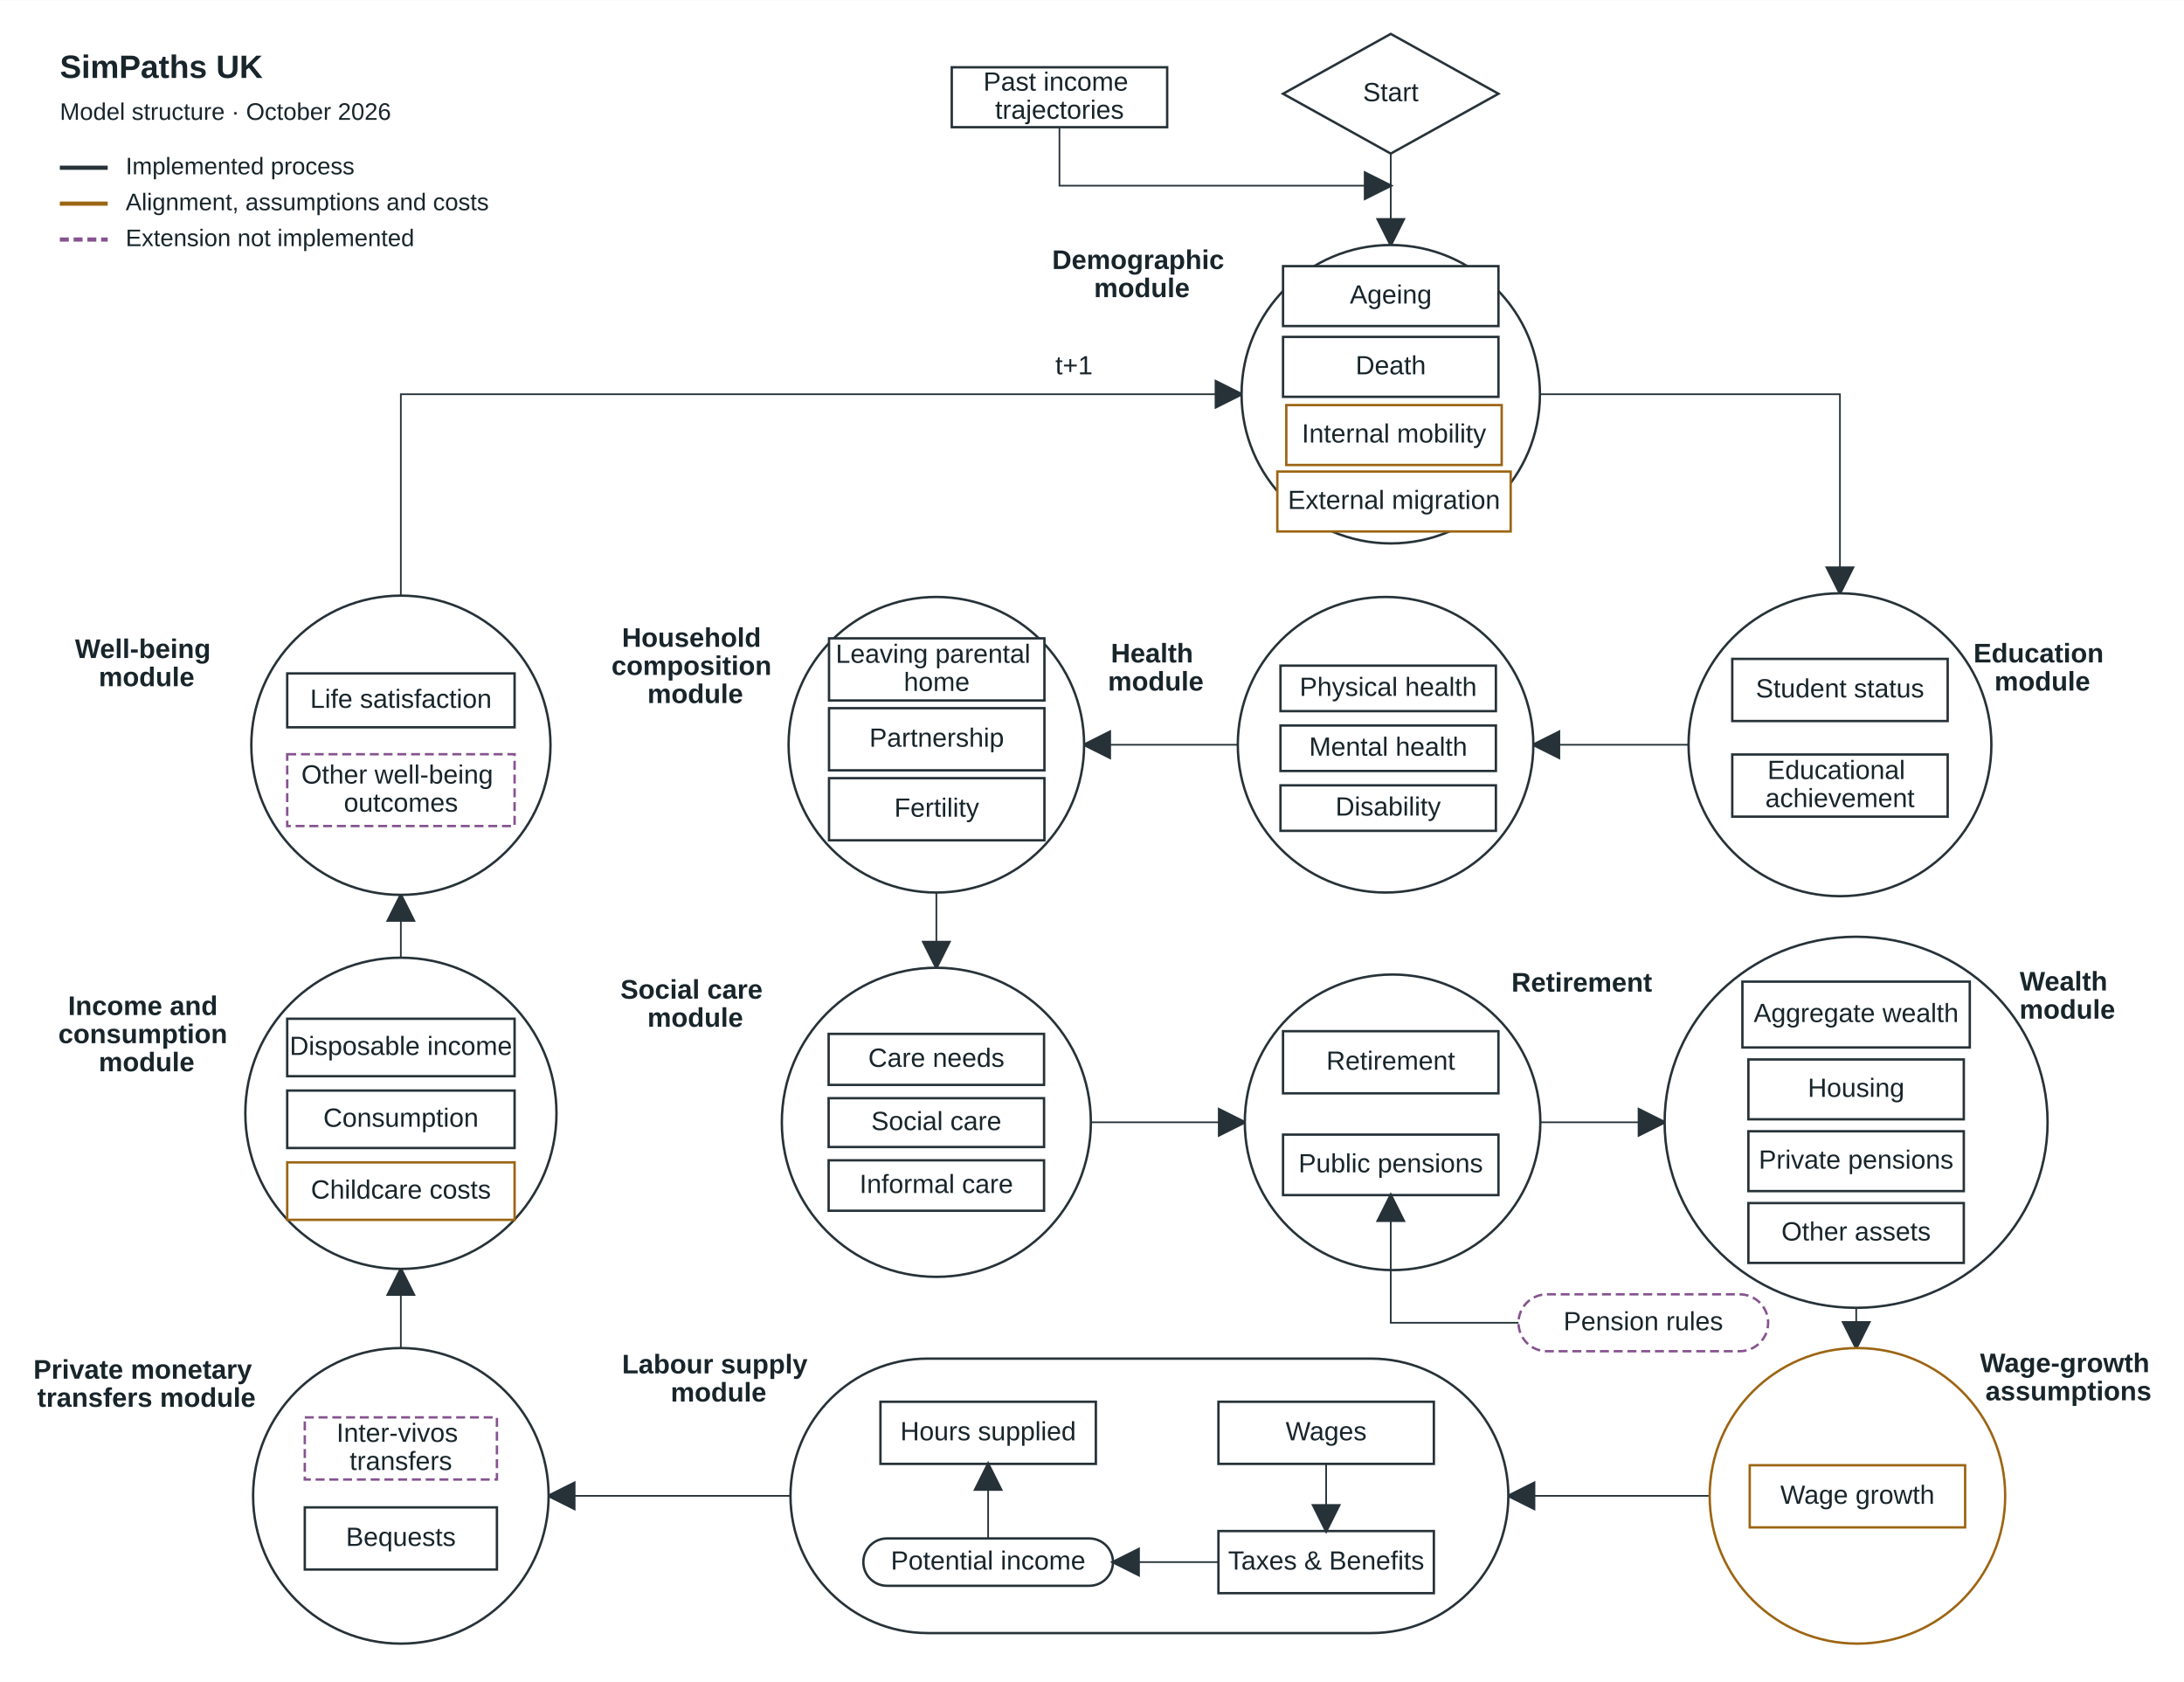
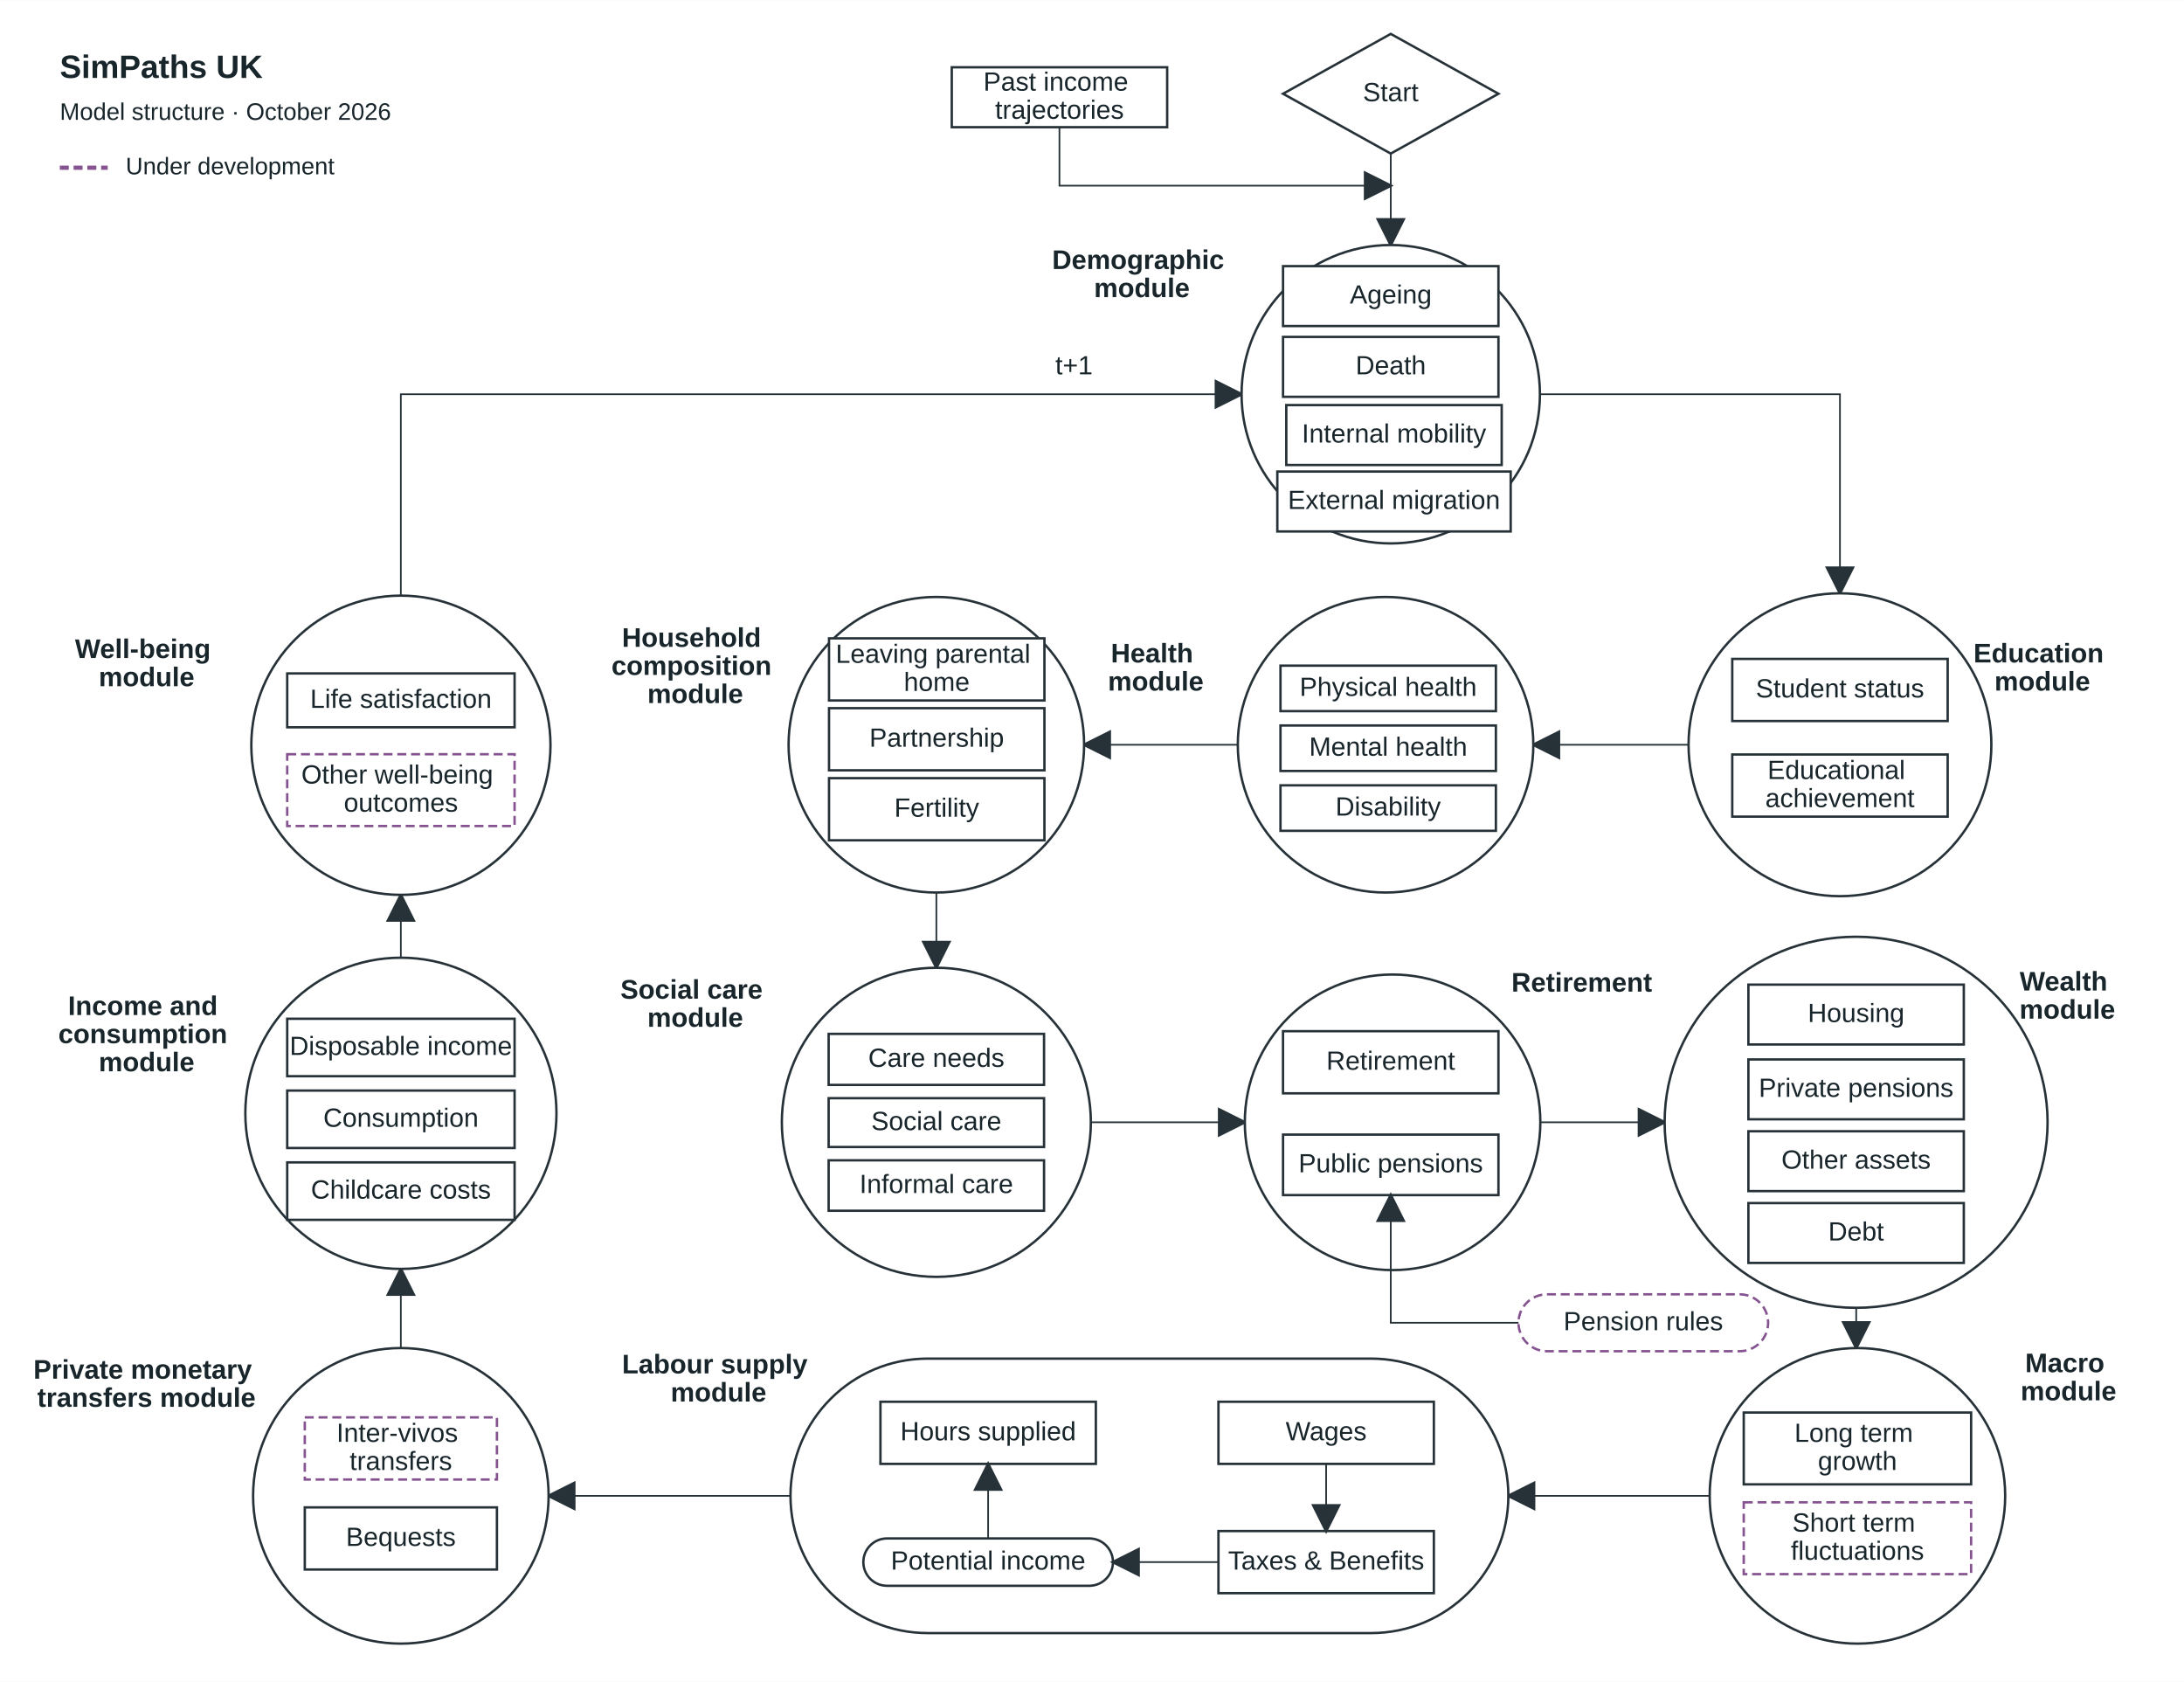
<svg xmlns="http://www.w3.org/2000/svg" width="1400" height="1078" viewBox="-28 -115 365 281" role="img" aria-labelledby="title desc">
  <defs>
    <marker id="arrow" markerWidth="5" markerHeight="5" refX="4.5" refY="2.5" orient="auto" markerUnits="userSpaceOnUse">
      <path d="M0 0L5 2.5L0 5Z" fill="#263238" />
    </marker>
  </defs>
  <rect x="-28" y="-115" width="365" height="281" fill="white" />
  <g stroke="#263238" stroke-width=".28" fill="none" marker-end="url(#arrow)">
    <path d="M204.43 -89.36V-74.08" />
    <path d="M149.06 -93.77V-84H204.43" />
    <path d="M229.36 -49.15H279.5V-15.88" />
    <path d="M254.2 9.42H228.25" />
    <path d="M178.87 9.42H153.18" />
    <path d="M128.49 34.11V46.68" />
    <path d="M154.31 72.5H180.04" />
    <path d="M229.42 72.5H250.2" />
    <path d="M282.22 103.5V110.23" />
    <path d="M257.73 134.92H224.09" />
    <path d="M104.11 134.92H63.68" />
    <path d="M38.99 110.23V97" />
    <path d="M38.99 45V34.5" />
    <path d="M38.99 -15.18V-49.15H179.5" />
  </g>
  <rect x="104.109" y="111.989" width="119.974" height="45.861" rx="22.931" fill="white" stroke="#263238" stroke-width=".4" />
  <ellipse cx="128.486" cy="9.416" rx="24.694" ry="24.694" fill="white" stroke="#263238" stroke-width=".4" />
  <ellipse cx="39" cy="71" rx="26" ry="26" fill="white" stroke="#263238" stroke-width=".4" />
  <ellipse cx="279.503" cy="9.416" rx="25.304" ry="25.304" fill="white" stroke="#263238" stroke-width=".4" />
  <ellipse cx="204.428" cy="-49.153" rx="24.931" ry="24.931" fill="white" stroke="#263238" stroke-width=".4" />
  <ellipse cx="128.486" cy="72.505" rx="25.823" ry="25.823" fill="white" stroke="#263238" stroke-width=".4" />
  <rect x="186.428" y="-70.556" width="36" height="10.011" rx="0" fill="white" stroke="#263238" stroke-width=".4" />
  <rect x="110.55" y="3.306" width="36" height="10.383" rx="0" fill="white" stroke="#263238" stroke-width=".4" />
  <rect x="110.55" y="15" width="36" height="10.383" rx="0" fill="white" stroke="#263238" stroke-width=".4" />
  <rect x="261.503" y="11.046" width="36" height="10.383" rx="0" fill="white" stroke="#263238" stroke-width=".4" />
  <rect x="119.144" y="119.197" width="36" height="10.383" rx="0" fill="white" stroke="#263238" stroke-width=".4" />
  <rect x="175.632" y="140.801" width="36" height="10.383" rx="0" fill="white" stroke="#263238" stroke-width=".4" />
  <rect x="116.285" y="142.038" width="41.719" height="7.909" rx="3.954" fill="white" stroke="#263238" stroke-width=".4" />
  <ellipse cx="203.562" cy="9.416" rx="24.694" ry="24.694" fill="white" stroke="#263238" stroke-width=".4" />
  <rect x="175.632" y="119.197" width="36" height="10.383" rx="0" fill="white" stroke="#263238" stroke-width=".4" />
  <ellipse cx="204.734" cy="72.505" rx="24.694" ry="24.694" fill="white" stroke="#263238" stroke-width=".4" />
  <rect x="186.424" y="57.279" width="36" height="10.383" rx="0" fill="white" stroke="#263238" stroke-width=".4" />
  <rect x="186.428" y="74.56" width="36" height="10.107" rx="0" fill="white" stroke="#263238" stroke-width=".4" />
  <rect x="261.503" y="-4.929" width="36" height="10.383" rx="0" fill="white" stroke="#263238" stroke-width=".4" />
  <rect x="186" y="-3.8" width="36" height="7.6" rx="0" fill="white" stroke="#263238" stroke-width=".4" />
  <rect x="186" y="16.2" width="36" height="7.6" rx="0" fill="white" stroke="#263238" stroke-width=".4" />
  <rect x="110.55" y="-8.363" width="36" height="10.383" rx="0" fill="white" stroke="#263238" stroke-width=".4" />
  <ellipse cx="39" cy="9.5" rx="25" ry="25" fill="white" stroke="#263238" stroke-width=".4" />
  <rect x="20" y="67.2" width="38" height="9.6" rx="0" fill="white" stroke="#263238" stroke-width=".4" />
  <rect x="186" y="6.2" width="36" height="7.6" rx="0" fill="white" stroke="#263238" stroke-width=".4" />
  <rect x="186.428" y="-58.731" width="36" height="10.011" rx="0" fill="white" stroke="#263238" stroke-width=".4" />
-   <rect x="186.972" y="-47.339" width="36" height="10.011" rx="0" fill="white" stroke="#9c6513" stroke-width=".4" />
-   <rect x="185.472" y="-36.233" width="39" height="10.011" rx="0" fill="white" stroke="#9c6513" stroke-width=".4" />
+   <rect x="186.972" y="-47.339" width="36" height="10.011" rx="0" fill="white" stroke="#263238" stroke-width=".4" />
+   <rect x="185.472" y="-36.233" width="39" height="10.011" rx="0" fill="white" stroke="#263238" stroke-width=".4" />
  <path d="M204.428 -109.361L222.428 -99.361L204.428 -89.361L186.428 -99.361Z" fill="white" stroke="#263238" stroke-width=".4" />
  <rect x="131.064" y="-103.783" width="36" height="10.011" rx="0" fill="white" stroke="#263238" stroke-width=".4" />
  <ellipse cx="282.2" cy="72.5" rx="32" ry="31" fill="white" stroke="#263238" stroke-width=".4" />
+   <rect x="264.2" y="49.5" width="36" height="10" rx="0" fill="white" stroke="#263238" stroke-width=".4" />
  <rect x="264.2" y="62" width="36" height="10" rx="0" fill="white" stroke="#263238" stroke-width=".4" />
  <rect x="264.2" y="74" width="36" height="10" rx="0" fill="white" stroke="#263238" stroke-width=".4" />
-   <rect x="264.2" y="86" width="36" height="10" rx="0" fill="white" stroke="#263238" stroke-width=".4" />
-   <ellipse cx="282.422" cy="134.919" rx="24.694" ry="24.694" fill="white" stroke="#9c6513" stroke-width=".4" />
-   <rect x="264.422" y="129.808" width="36" height="10.383" rx="0" fill="white" stroke="#9c6513" stroke-width=".4" />
+   <ellipse cx="282.422" cy="134.919" rx="24.694" ry="24.694" fill="white" stroke="#263238" stroke-width=".4" />
+   <rect x="263.422" y="121" width="38" height="12" rx="0" fill="white" stroke="#263238" stroke-width=".4" />
  <rect x="110.486" y="57.728" width="36" height="8.527" rx="0" fill="white" stroke="#263238" stroke-width=".4" />
  <rect x="110.486" y="78.854" width="36" height="8.428" rx="0" fill="white" stroke="#263238" stroke-width=".4" />
  <rect x="110.486" y="68.476" width="36" height="8.156" rx="0" fill="white" stroke="#263238" stroke-width=".4" />
  <rect x="20" y="-2.5" width="38" height="9" rx="0" fill="white" stroke="#263238" stroke-width=".4" />
  <rect x="225.778" y="101.248" width="41.719" height="9.505" rx="4.752" fill="white" stroke="#85538f" stroke-width=".4" stroke-dasharray="1.5 .8" />
  <ellipse cx="38.993" cy="134.919" rx="24.694" ry="24.694" fill="white" stroke="#263238" stroke-width=".4" />
  <rect x="22.938" y="121.808" width="32.111" height="10.383" rx="0" fill="white" stroke="#85538f" stroke-width=".4" stroke-dasharray="1.5 .8" />
  <rect x="20" y="55.2" width="38" height="9.6" rx="0" fill="white" stroke="#263238" stroke-width=".4" />
-   <rect x="20" y="79.2" width="38" height="9.6" rx="0" fill="white" stroke="#9c6513" stroke-width=".4" />
+   <rect x="20" y="79.2" width="38" height="9.6" rx="0" fill="white" stroke="#263238" stroke-width=".4" />
  <rect x="22.938" y="136.847" width="32.111" height="10.383" rx="0" fill="white" stroke="#263238" stroke-width=".4" />
  <rect x="20" y="11" width="38" height="12" rx="0" fill="white" stroke="#85538f" stroke-width=".4" stroke-dasharray="1.5 .8" />
-   <rect x="263.2" y="49" width="38" height="11" rx="0" fill="white" stroke="#263238" stroke-width=".4" />
+   <rect x="264.2" y="86" width="36" height="10" rx="0" fill="white" stroke="#263238" stroke-width=".4" />
+   <rect x="263.422" y="136" width="38" height="12" rx="0" fill="white" stroke="#85538f" stroke-width=".4" stroke-dasharray="1.5 .8" />
  <g stroke="#263238" stroke-width=".28" fill="none" marker-end="url(#arrow)">
    <path d="M225.78 106H204.43V84.66" />
    <path d="M193.63 129.58V140.8" />
    <path d="M175.63 145.99H158" />
    <path d="M137.14 142.04V129.58" />
  </g>
  <text x="204.428" y="-65.55" text-anchor="middle" dominant-baseline="middle" font-family="Arial, sans-serif" font-size="4.4" font-weight="400" fill="#18252b">
    <tspan x="204.428" dy="0">Ageing</tspan>
  </text>
  <text x="128.55" y="8.498" text-anchor="middle" dominant-baseline="middle" font-family="Arial, sans-serif" font-size="4.4" font-weight="400" fill="#18252b">
    <tspan x="128.55" dy="0">Partnership</tspan>
  </text>
  <text x="128.55" y="20.192" text-anchor="middle" dominant-baseline="middle" font-family="Arial, sans-serif" font-size="4.4" font-weight="400" fill="#18252b">
    <tspan x="128.55" dy="0">Fertility</tspan>
  </text>
  <text x="151.494" y="-53.726" text-anchor="middle" dominant-baseline="middle" font-family="Arial, sans-serif" font-size="4.4" font-weight="400" fill="#18252b">
    <tspan x="151.494" dy="0">t+1</tspan>
  </text>
  <text x="88.194" y="-8.228" text-anchor="middle" dominant-baseline="middle" font-family="Arial, sans-serif" font-size="4.5" font-weight="700" fill="#18252b">
    <tspan x="88.194" dy="0">Household</tspan>
    <tspan x="88.194" dy="4.7">composition</tspan>
    <tspan x="88.194" dy="4.7">module</tspan>
  </text>
  <text x="162.838" y="-71.354" text-anchor="middle" dominant-baseline="middle" font-family="Arial, sans-serif" font-size="4.5" font-weight="700" fill="#18252b">
    <tspan x="162.838" dy="0">Demographic</tspan>
    <tspan x="162.838" dy="4.7">module</tspan>
  </text>
  <text x="279.503" y="13.888" text-anchor="middle" dominant-baseline="middle" font-family="Arial, sans-serif" font-size="4.4" font-weight="400" fill="#18252b">
    <tspan x="279.503" dy="0">Educational</tspan>
    <tspan x="279.503" dy="4.7">achievement</tspan>
  </text>
  <text x="313.326" y="-5.615" text-anchor="middle" dominant-baseline="middle" font-family="Arial, sans-serif" font-size="4.5" font-weight="700" fill="#18252b">
    <tspan x="313.326" dy="0">Education</tspan>
    <tspan x="313.326" dy="4.7">module</tspan>
  </text>
  <text x="137.144" y="124.389" text-anchor="middle" dominant-baseline="middle" font-family="Arial, sans-serif" font-size="4.4" font-weight="400" fill="#18252b">
    <tspan x="137.144" dy="0">Hours supplied</tspan>
  </text>
  <text x="193.632" y="145.993" text-anchor="middle" dominant-baseline="middle" font-family="Arial, sans-serif" font-size="4.4" font-weight="400" fill="#18252b">
    <tspan x="193.632" dy="0">Taxes &amp; Benefits</tspan>
  </text>
  <text x="137.144" y="145.993" text-anchor="middle" dominant-baseline="middle" font-family="Arial, sans-serif" font-size="4.4" font-weight="400" fill="#18252b">
    <tspan x="137.144" dy="0">Potential income</tspan>
  </text>
  <text x="92.088" y="113.18" text-anchor="middle" dominant-baseline="middle" font-family="Arial, sans-serif" font-size="4.5" font-weight="700" fill="#18252b">
    <tspan x="92.088" dy="0">Labour supply</tspan>
    <tspan x="92.088" dy="4.7">module</tspan>
  </text>
  <text x="193.632" y="124.389" text-anchor="middle" dominant-baseline="middle" font-family="Arial, sans-serif" font-size="4.4" font-weight="400" fill="#18252b">
    <tspan x="193.632" dy="0">Wages</tspan>
  </text>
  <text x="204.424" y="62.471" text-anchor="middle" dominant-baseline="middle" font-family="Arial, sans-serif" font-size="4.4" font-weight="400" fill="#18252b">
    <tspan x="204.424" dy="0">Retirement</tspan>
  </text>
  <text x="204.428" y="79.613" text-anchor="middle" dominant-baseline="middle" font-family="Arial, sans-serif" font-size="4.4" font-weight="400" fill="#18252b">
    <tspan x="204.428" dy="0">Public pensions</tspan>
  </text>
  <text x="279.503" y="0.263" text-anchor="middle" dominant-baseline="middle" font-family="Arial, sans-serif" font-size="4.4" font-weight="400" fill="#18252b">
    <tspan x="279.503" dy="0">Student status</tspan>
  </text>
  <text x="165.16" y="-5.615" text-anchor="middle" dominant-baseline="middle" font-family="Arial, sans-serif" font-size="4.5" font-weight="700" fill="#18252b">
    <tspan x="165.16" dy="0">Health</tspan>
    <tspan x="165.16" dy="4.7">module</tspan>
  </text>
  <text x="204" y="0" text-anchor="middle" dominant-baseline="middle" font-family="Arial, sans-serif" font-size="4.4" font-weight="400" fill="#18252b">
    <tspan x="204" dy="0">Physical health</tspan>
  </text>
  <text x="204" y="20" text-anchor="middle" dominant-baseline="middle" font-family="Arial, sans-serif" font-size="4.4" font-weight="400" fill="#18252b">
    <tspan x="204" dy="0">Disability</tspan>
  </text>
  <text x="236.361" y="49.389" text-anchor="middle" dominant-baseline="middle" font-family="Arial, sans-serif" font-size="4.5" font-weight="700" fill="#18252b">
    <tspan x="236.361" dy="0">Retirement</tspan>
  </text>
  <text x="128.55" y="-5.522" text-anchor="middle" dominant-baseline="middle" font-family="Arial, sans-serif" font-size="4.4" font-weight="400" fill="#18252b">
    <tspan x="128.55" dy="0">Leaving parental</tspan>
    <tspan x="128.55" dy="4.7">home</tspan>
  </text>
  <text x="39" y="72" text-anchor="middle" dominant-baseline="middle" font-family="Arial, sans-serif" font-size="4.4" font-weight="400" fill="#18252b">
    <tspan x="39" dy="0">Consumption</tspan>
  </text>
  <text x="-3.5" y="53.3" text-anchor="middle" dominant-baseline="middle" font-family="Arial, sans-serif" font-size="4.5" font-weight="700" fill="#18252b">
    <tspan x="-3.5" dy="0">Income and</tspan>
    <tspan x="-3.5" dy="4.7">consumption</tspan>
    <tspan x="-3.5" dy="4.7">module</tspan>
  </text>
  <text x="204" y="10" text-anchor="middle" dominant-baseline="middle" font-family="Arial, sans-serif" font-size="4.4" font-weight="400" fill="#18252b">
    <tspan x="204" dy="0">Mental health</tspan>
  </text>
  <text x="204.428" y="-53.726" text-anchor="middle" dominant-baseline="middle" font-family="Arial, sans-serif" font-size="4.4" font-weight="400" fill="#18252b">
    <tspan x="204.428" dy="0">Death</tspan>
  </text>
  <text x="204.972" y="-42.333" text-anchor="middle" dominant-baseline="middle" font-family="Arial, sans-serif" font-size="4.4" font-weight="400" fill="#18252b">
    <tspan x="204.972" dy="0">Internal mobility</tspan>
  </text>
  <text x="204.972" y="-31.228" text-anchor="middle" dominant-baseline="middle" font-family="Arial, sans-serif" font-size="4.4" font-weight="400" fill="#18252b">
    <tspan x="204.972" dy="0">External migration</tspan>
  </text>
  <text x="204.428" y="-99.361" text-anchor="middle" dominant-baseline="middle" font-family="Arial, sans-serif" font-size="4.4" font-weight="400" fill="#18252b">
    <tspan x="204.428" dy="0">Start</tspan>
  </text>
  <text x="149.064" y="-101.128" text-anchor="middle" dominant-baseline="middle" font-family="Arial, sans-serif" font-size="4.4" font-weight="400" fill="#18252b">
    <tspan x="149.064" dy="0">Past income</tspan>
    <tspan x="149.064" dy="4.7">trajectories</tspan>
  </text>
  <text x="317.5" y="49.207" text-anchor="middle" dominant-baseline="middle" font-family="Arial, sans-serif" font-size="4.5" font-weight="700" fill="#18252b">
    <tspan x="317.5" dy="0">Wealth</tspan>
    <tspan x="317.5" dy="4.7">module</tspan>
  </text>
+   <text x="282.2" y="54.5" text-anchor="middle" dominant-baseline="middle" font-family="Arial, sans-serif" font-size="4.4" font-weight="400" fill="#18252b">
+     <tspan x="282.2" dy="0">Housing</tspan>
+   </text>
  <text x="282.2" y="67" text-anchor="middle" dominant-baseline="middle" font-family="Arial, sans-serif" font-size="4.4" font-weight="400" fill="#18252b">
-     <tspan x="282.2" dy="0">Housing</tspan>
+     <tspan x="282.2" dy="0">Private pensions</tspan>
  </text>
  <text x="282.2" y="79" text-anchor="middle" dominant-baseline="middle" font-family="Arial, sans-serif" font-size="4.4" font-weight="400" fill="#18252b">
-     <tspan x="282.2" dy="0">Private pensions</tspan>
-   </text>
-   <text x="282.2" y="91" text-anchor="middle" dominant-baseline="middle" font-family="Arial, sans-serif" font-size="4.4" font-weight="400" fill="#18252b">
    <tspan x="282.2" dy="0">Other assets</tspan>
  </text>
  <text x="317.7" y="112.981" text-anchor="middle" dominant-baseline="middle" font-family="Arial, sans-serif" font-size="4.5" font-weight="700" fill="#18252b">
-     <tspan x="317.7" dy="0">Wage-growth</tspan>
-     <tspan x="317.7" dy="4.7">assumptions</tspan>
-   </text>
-   <text x="282.422" y="135" text-anchor="middle" dominant-baseline="middle" font-family="Arial, sans-serif" font-size="4.4" font-weight="400" fill="#18252b">
-     <tspan x="282.422" dy="0">Wage growth</tspan>
+     <tspan x="317.7" dy="0">Macro</tspan>
+     <tspan x="317.7" dy="4.7">module</tspan>
+   </text>
+   <text x="282.422" y="124.65" text-anchor="middle" dominant-baseline="middle" font-family="Arial, sans-serif" font-size="4.4" font-weight="400" fill="#18252b">
+     <tspan x="282.422" dy="0">Long term</tspan>
+     <tspan x="282.422" dy="4.7">growth</tspan>
  </text>
  <text x="88.194" y="50.567" text-anchor="middle" dominant-baseline="middle" font-family="Arial, sans-serif" font-size="4.5" font-weight="700" fill="#18252b">
    <tspan x="88.194" dy="0">Social care</tspan>
    <tspan x="88.194" dy="4.7">module</tspan>
  </text>
  <text x="128.486" y="61.991" text-anchor="middle" dominant-baseline="middle" font-family="Arial, sans-serif" font-size="4.4" font-weight="400" fill="#18252b">
    <tspan x="128.486" dy="0">Care needs</tspan>
  </text>
  <text x="128.486" y="83.068" text-anchor="middle" dominant-baseline="middle" font-family="Arial, sans-serif" font-size="4.4" font-weight="400" fill="#18252b">
    <tspan x="128.486" dy="0">Informal care</tspan>
  </text>
  <text x="128.486" y="72.554" text-anchor="middle" dominant-baseline="middle" font-family="Arial, sans-serif" font-size="4.4" font-weight="400" fill="#18252b">
    <tspan x="128.486" dy="0">Social care</tspan>
  </text>
  <text x="39" y="2" text-anchor="middle" dominant-baseline="middle" font-family="Arial, sans-serif" font-size="4.4" font-weight="400" fill="#18252b">
    <tspan x="39" dy="0">Life satisfaction</tspan>
  </text>
  <text x="246.637" y="106" text-anchor="middle" dominant-baseline="middle" font-family="Arial, sans-serif" font-size="4.4" font-weight="400" fill="#18252b">
    <tspan x="246.637" dy="0">Pension rules</tspan>
  </text>
  <text x="38.993" y="124.65" text-anchor="middle" dominant-baseline="middle" font-family="Arial, sans-serif" font-size="4.4" font-weight="400" fill="#18252b">
    <tspan x="38.993" dy="0">Inter-vivos</tspan>
    <tspan x="38.993" dy="4.7">transfers</tspan>
  </text>
  <text x="39" y="60" text-anchor="middle" dominant-baseline="middle" font-family="Arial, sans-serif" font-size="4.4" font-weight="400" fill="#18252b">
    <tspan x="39" dy="0">Disposable income</tspan>
  </text>
  <text x="39" y="84" text-anchor="middle" dominant-baseline="middle" font-family="Arial, sans-serif" font-size="4.4" font-weight="400" fill="#18252b">
    <tspan x="39" dy="0">Childcare costs</tspan>
  </text>
  <text x="38.993" y="142.038" text-anchor="middle" dominant-baseline="middle" font-family="Arial, sans-serif" font-size="4.4" font-weight="400" fill="#18252b">
    <tspan x="38.993" dy="0">Bequests</tspan>
  </text>
  <text x="-3.5" y="-6.35" text-anchor="middle" dominant-baseline="middle" font-family="Arial, sans-serif" font-size="4.5" font-weight="700" fill="#18252b">
    <tspan x="-3.5" dy="0">Well-being</tspan>
    <tspan x="-3.5" dy="4.7">module</tspan>
  </text>
  <text x="-3.528" y="114.067" text-anchor="middle" dominant-baseline="middle" font-family="Arial, sans-serif" font-size="4.5" font-weight="700" fill="#18252b">
    <tspan x="-3.528" dy="0">Private monetary</tspan>
    <tspan x="-3.528" dy="4.7">transfers module</tspan>
  </text>
  <text x="39" y="14.65" text-anchor="middle" dominant-baseline="middle" font-family="Arial, sans-serif" font-size="4.4" font-weight="400" fill="#18252b">
    <tspan x="39" dy="0">Other well-being</tspan>
    <tspan x="39" dy="4.7">outcomes</tspan>
  </text>
-   <text x="282.2" y="54.5" text-anchor="middle" dominant-baseline="middle" font-family="Arial, sans-serif" font-size="4.4" font-weight="400" fill="#18252b">
-     <tspan x="282.2" dy="0">Aggregate wealth</tspan>
+   <text x="282.2" y="91" text-anchor="middle" dominant-baseline="middle" font-family="Arial, sans-serif" font-size="4.4" font-weight="400" fill="#18252b">
+     <tspan x="282.2" dy="0">Debt</tspan>
+   </text>
+   <text x="282.422" y="139.65" text-anchor="middle" dominant-baseline="middle" font-family="Arial, sans-serif" font-size="4.4" font-weight="400" fill="#18252b">
+     <tspan x="282.422" dy="0">Short term</tspan>
+     <tspan x="282.422" dy="4.7">fluctuations</tspan>
  </text>
  <g font-family="Arial,sans-serif" fill="#18252b">
    <text x="-18" y="-102" font-size="5.4" font-weight="700">SimPaths UK</text>
    <text x="-18" y="-95" font-size="4">Model structure · October 2026</text>
-     <path d="M-18 -87H-10" stroke="#263238" stroke-width=".7" />
-     <text x="-7" y="-85.9" font-size="4">Implemented process</text>
-     <path d="M-18 -81H-10" stroke="#9c6513" stroke-width=".7" />
-     <text x="-7" y="-79.9" font-size="4">Alignment, assumptions and costs</text>
-     <path d="M-18 -75H-10" stroke="#85538f" stroke-width=".7" stroke-dasharray="1.5 .8" />
-     <text x="-7" y="-73.9" font-size="4">Extension not implemented</text>
+     <path d="M-18 -87H-10" stroke="#85538f" stroke-width=".7" stroke-dasharray="1.5 .8" />
+     <text x="-7" y="-85.9" font-size="4">Under development</text>
  </g>
</svg>
